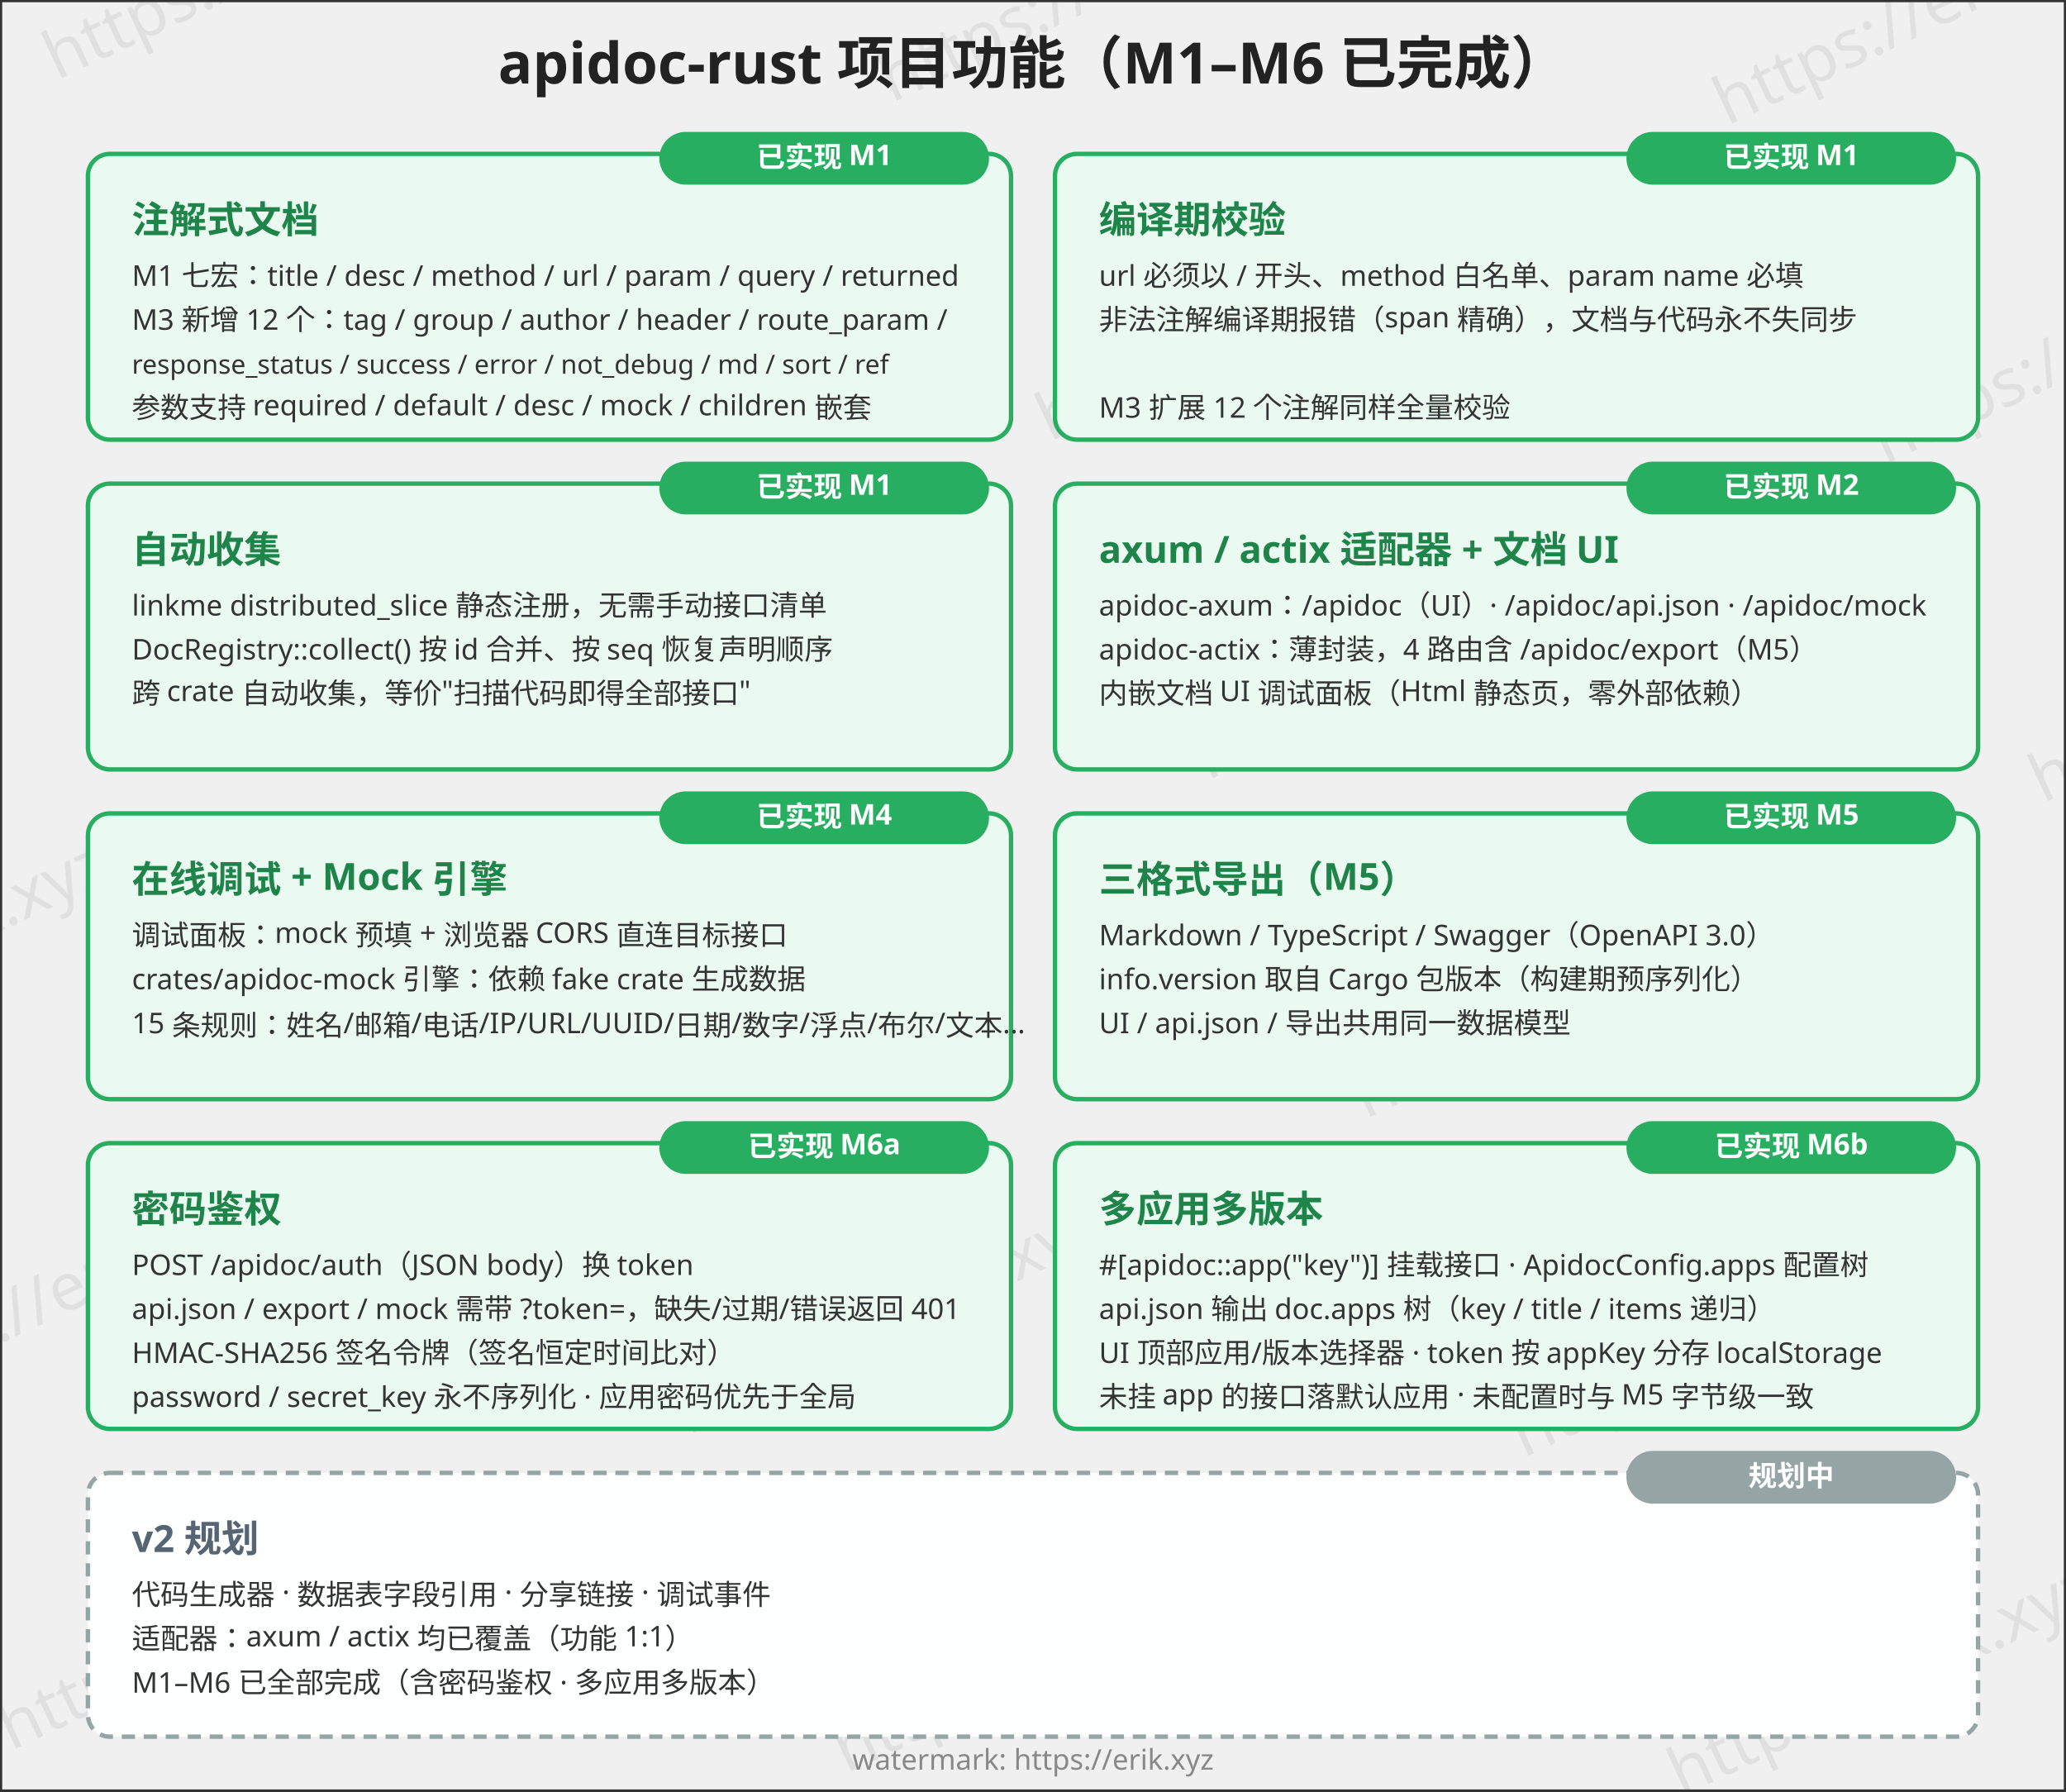
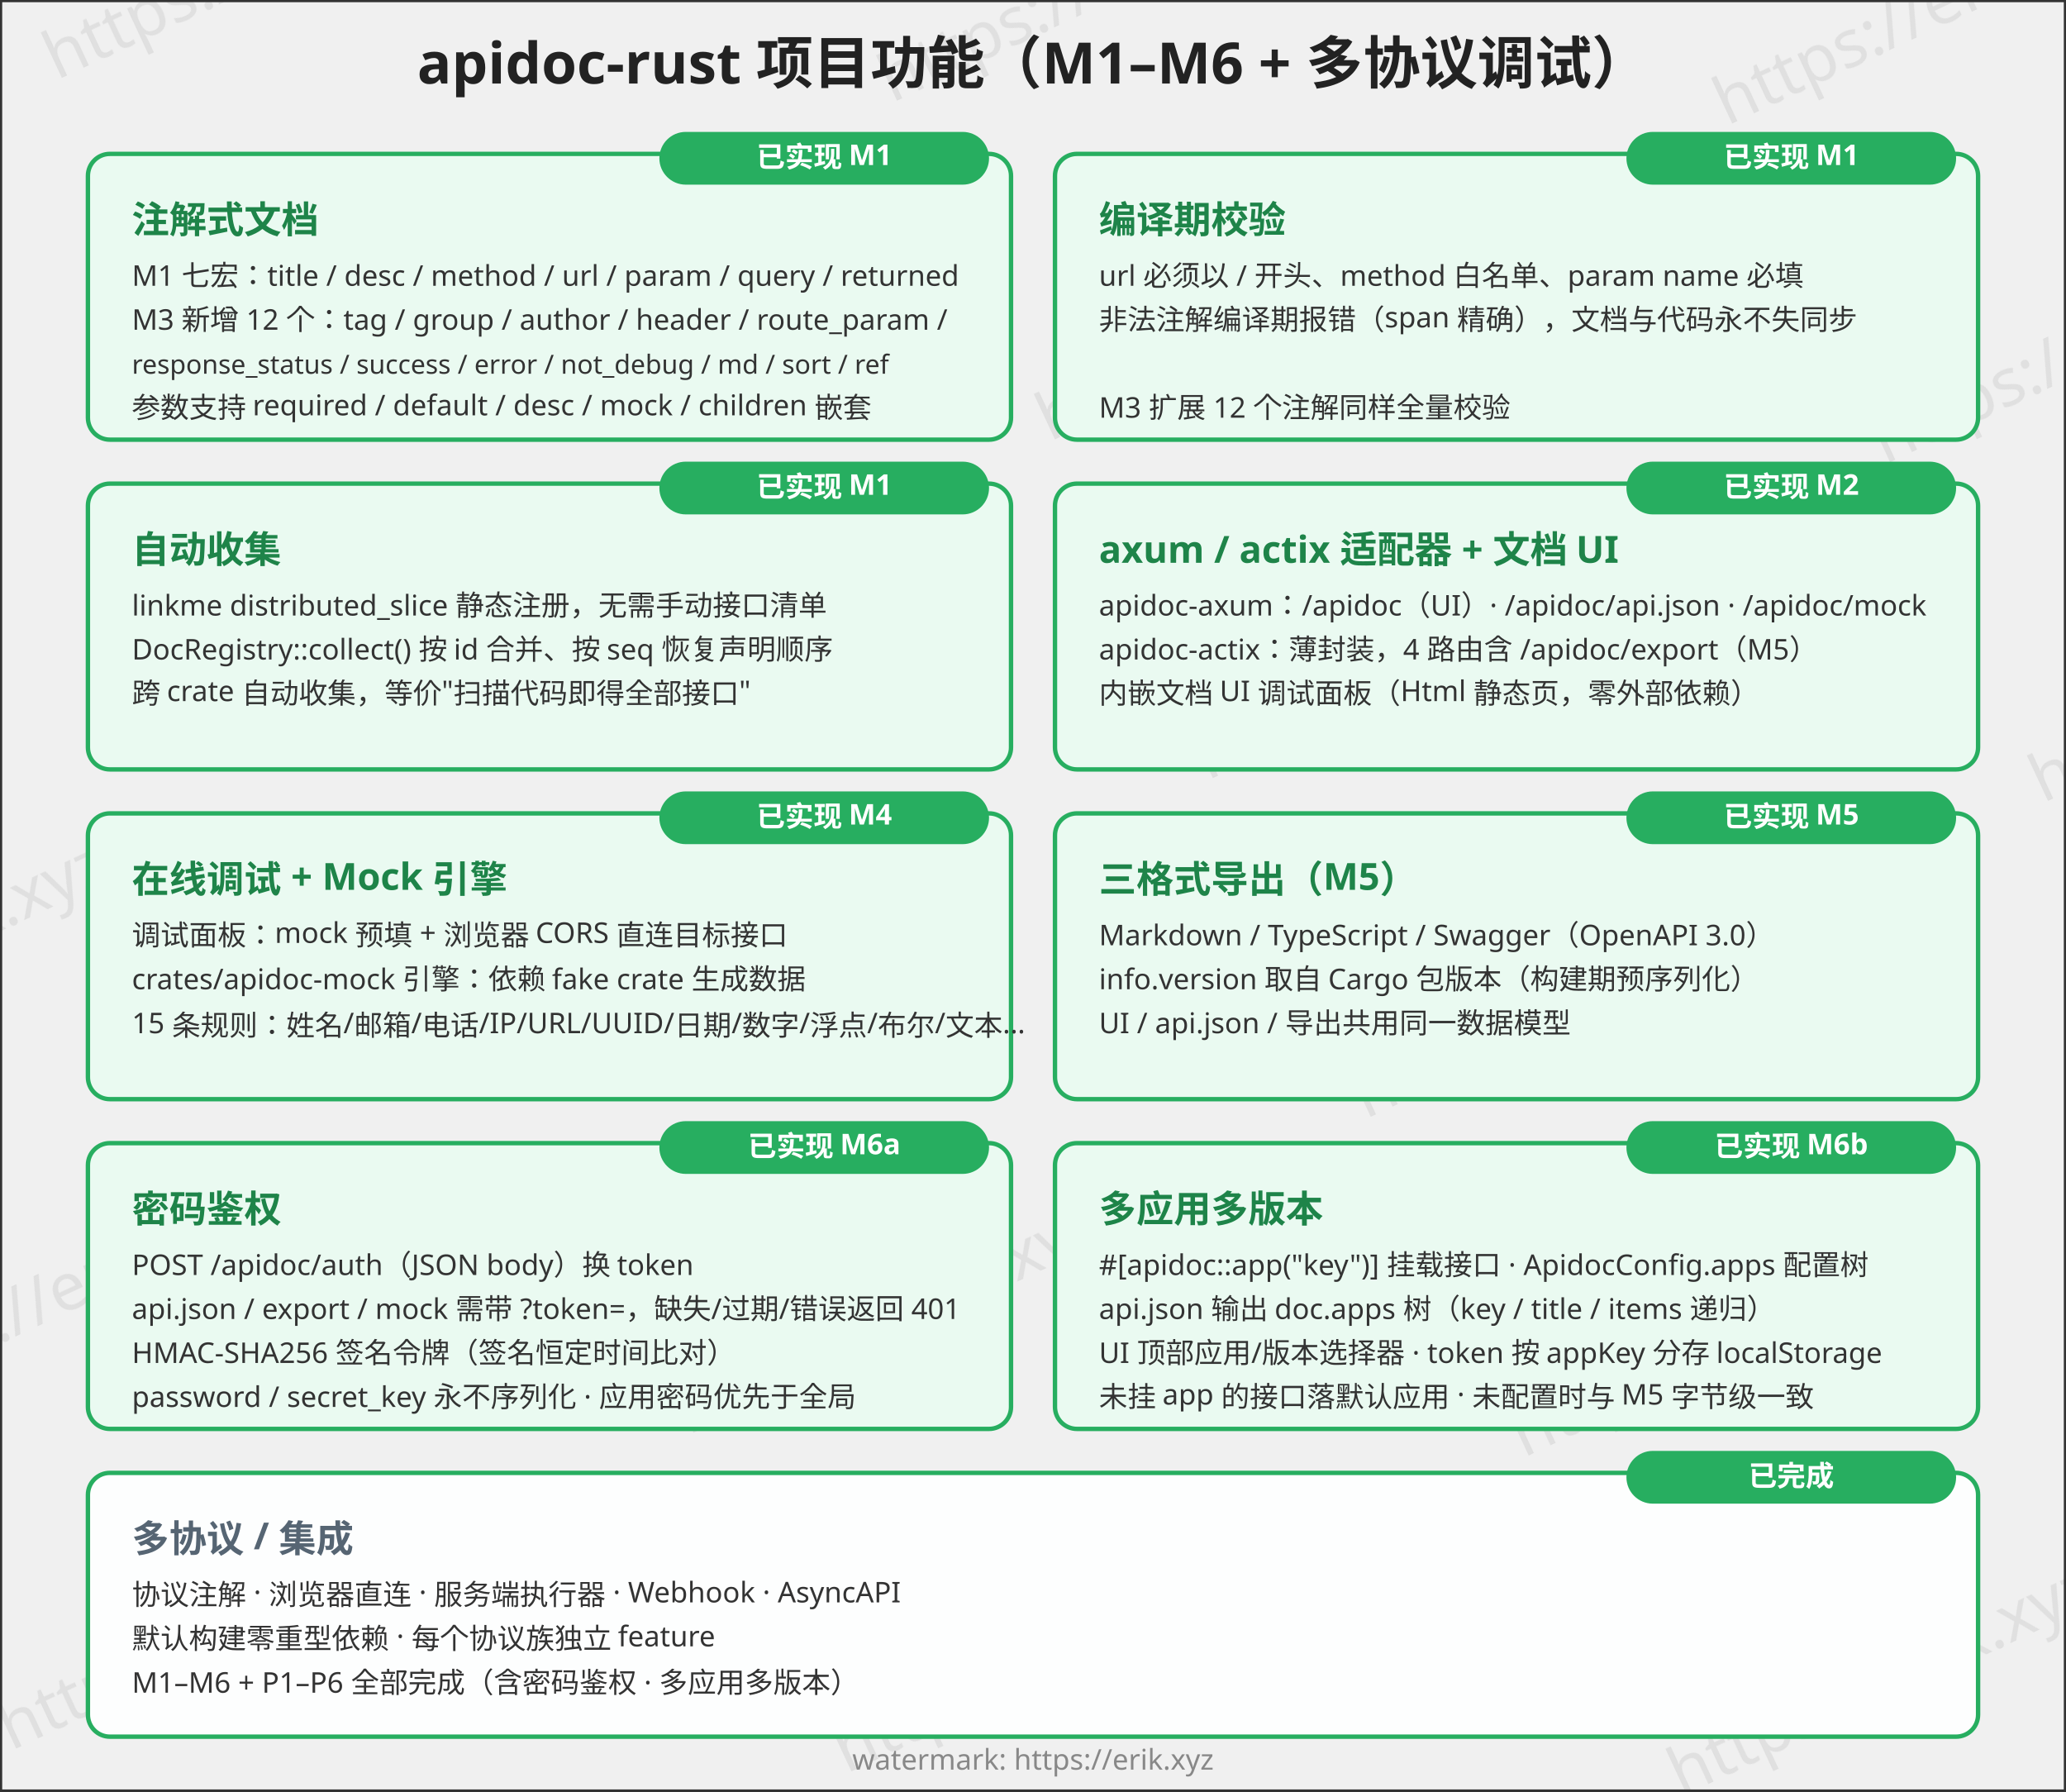
<svg xmlns="http://www.w3.org/2000/svg" viewBox="0 0 940 815" font-family="sans-serif">
  <defs>
    <pattern id="wm" width="340" height="170" patternUnits="userSpaceOnUse" patternTransform="rotate(-25)">
      <text x="8" y="44" font-size="30" fill="#888888" opacity="0.15">https://erik.xyz</text>
    </pattern>
  </defs>
  <rect width="940" height="815" fill="url(#wm)" />
  <rect x="0" y="0" width="940" height="815" fill="none" stroke="#333" stroke-width="2" />
-   <text x="470" y="38" text-anchor="middle" font-size="26" font-weight="bold" fill="#222">apidoc-rust 项目功能（M1–M6 已完成）</text>
+   <text x="470" y="38" text-anchor="middle" font-size="26" font-weight="bold" fill="#222">apidoc-rust 项目功能（M1–M6 + 多协议调试）</text>
  <rect x="40" y="70" width="420" height="130" rx="10" fill="#eafaf1" stroke="#27ae60" stroke-width="2" />
  <rect x="300" y="60" width="150" height="24" rx="12" fill="#27ae60" />
  <text x="375" y="76" text-anchor="middle" font-size="13" fill="#fff" font-weight="bold">已实现 M1</text>
  <text x="60" y="106" font-size="17" font-weight="bold" fill="#1e8449">注解式文档</text>
  <text x="60" y="130" font-size="13" fill="#333">M1 七宏：title / desc / method / url / param / query / returned</text>
  <text x="60" y="150" font-size="13" fill="#333">M3 新增 12 个：tag / group / author / header / route_param /</text>
  <text x="60" y="170" font-size="12" fill="#333">response_status / success / error / not_debug / md / sort / ref</text>
  <text x="60" y="190" font-size="13" fill="#333">参数支持 required / default / desc / mock / children 嵌套</text>
  <rect x="480" y="70" width="420" height="130" rx="10" fill="#eafaf1" stroke="#27ae60" stroke-width="2" />
  <rect x="740" y="60" width="150" height="24" rx="12" fill="#27ae60" />
  <text x="815" y="76" text-anchor="middle" font-size="13" fill="#fff" font-weight="bold">已实现 M1</text>
  <text x="500" y="106" font-size="17" font-weight="bold" fill="#1e8449">编译期校验</text>
  <text x="500" y="130" font-size="13" fill="#333">url 必须以 / 开头、method 白名单、param name 必填</text>
  <text x="500" y="150" font-size="13" fill="#333">非法注解编译期报错（span 精确），文档与代码永不失同步</text>
  <text x="500" y="190" font-size="13" fill="#333">M3 扩展 12 个注解同样全量校验</text>
  <rect x="40" y="220" width="420" height="130" rx="10" fill="#eafaf1" stroke="#27ae60" stroke-width="2" />
  <rect x="300" y="210" width="150" height="24" rx="12" fill="#27ae60" />
  <text x="375" y="226" text-anchor="middle" font-size="13" fill="#fff" font-weight="bold">已实现 M1</text>
  <text x="60" y="256" font-size="17" font-weight="bold" fill="#1e8449">自动收集</text>
  <text x="60" y="280" font-size="13" fill="#333">linkme distributed_slice 静态注册，无需手动接口清单</text>
  <text x="60" y="300" font-size="13" fill="#333">DocRegistry::collect() 按 id 合并、按 seq 恢复声明顺序</text>
  <text x="60" y="320" font-size="13" fill="#333">跨 crate 自动收集，等价"扫描代码即得全部接口"</text>
  <rect x="480" y="220" width="420" height="130" rx="10" fill="#eafaf1" stroke="#27ae60" stroke-width="2" />
  <rect x="740" y="210" width="150" height="24" rx="12" fill="#27ae60" />
  <text x="815" y="226" text-anchor="middle" font-size="13" fill="#fff" font-weight="bold">已实现 M2</text>
  <text x="500" y="256" font-size="17" font-weight="bold" fill="#1e8449">axum / actix 适配器 + 文档 UI</text>
  <text x="500" y="280" font-size="13" fill="#333">apidoc-axum：/apidoc（UI）· /apidoc/api.json · /apidoc/mock</text>
  <text x="500" y="300" font-size="13" fill="#333">apidoc-actix：薄封装，4 路由含 /apidoc/export（M5）</text>
  <text x="500" y="320" font-size="13" fill="#333">内嵌文档 UI 调试面板（Html 静态页，零外部依赖）</text>
  <rect x="40" y="370" width="420" height="130" rx="10" fill="#eafaf1" stroke="#27ae60" stroke-width="2" />
  <rect x="300" y="360" width="150" height="24" rx="12" fill="#27ae60" />
  <text x="375" y="376" text-anchor="middle" font-size="13" fill="#fff" font-weight="bold">已实现 M4</text>
  <text x="60" y="406" font-size="17" font-weight="bold" fill="#1e8449">在线调试 + Mock 引擎</text>
  <text x="60" y="430" font-size="13" fill="#333">调试面板：mock 预填 + 浏览器 CORS 直连目标接口</text>
  <text x="60" y="450" font-size="13" fill="#333">crates/apidoc-mock 引擎：依赖 fake crate 生成数据</text>
  <text x="60" y="470" font-size="13" fill="#333">15 条规则：姓名/邮箱/电话/IP/URL/UUID/日期/数字/浮点/布尔/文本…</text>
  <rect x="480" y="370" width="420" height="130" rx="10" fill="#eafaf1" stroke="#27ae60" stroke-width="2" />
  <rect x="740" y="360" width="150" height="24" rx="12" fill="#27ae60" />
  <text x="815" y="376" text-anchor="middle" font-size="13" fill="#fff" font-weight="bold">已实现 M5</text>
  <text x="500" y="406" font-size="17" font-weight="bold" fill="#1e8449">三格式导出（M5）</text>
  <text x="500" y="430" font-size="13" fill="#333">Markdown / TypeScript / Swagger（OpenAPI 3.0）</text>
  <text x="500" y="450" font-size="13" fill="#333">info.version 取自 Cargo 包版本（构建期预序列化）</text>
  <text x="500" y="470" font-size="13" fill="#333">UI / api.json / 导出共用同一数据模型</text>
  <rect x="40" y="520" width="420" height="130" rx="10" fill="#eafaf1" stroke="#27ae60" stroke-width="2" />
  <rect x="300" y="510" width="150" height="24" rx="12" fill="#27ae60" />
  <text x="375" y="526" text-anchor="middle" font-size="13" fill="#fff" font-weight="bold">已实现 M6a</text>
  <text x="60" y="556" font-size="17" font-weight="bold" fill="#1e8449">密码鉴权</text>
  <text x="60" y="580" font-size="13" fill="#333">POST /apidoc/auth（JSON body）换 token</text>
  <text x="60" y="600" font-size="13" fill="#333">api.json / export / mock 需带 ?token=，缺失/过期/错误返回 401</text>
  <text x="60" y="620" font-size="13" fill="#333">HMAC-SHA256 签名令牌（签名恒定时间比对）</text>
  <text x="60" y="640" font-size="13" fill="#333">password / secret_key 永不序列化 · 应用密码优先于全局</text>
  <rect x="480" y="520" width="420" height="130" rx="10" fill="#eafaf1" stroke="#27ae60" stroke-width="2" />
  <rect x="740" y="510" width="150" height="24" rx="12" fill="#27ae60" />
  <text x="815" y="526" text-anchor="middle" font-size="13" fill="#fff" font-weight="bold">已实现 M6b</text>
  <text x="500" y="556" font-size="17" font-weight="bold" fill="#1e8449">多应用多版本</text>
  <text x="500" y="580" font-size="13" fill="#333">#[apidoc::app("key")] 挂载接口 · ApidocConfig.apps 配置树</text>
  <text x="500" y="600" font-size="13" fill="#333">api.json 输出 doc.apps 树（key / title / items 递归）</text>
  <text x="500" y="620" font-size="13" fill="#333">UI 顶部应用/版本选择器 · token 按 appKey 分存 localStorage</text>
  <text x="500" y="640" font-size="13" fill="#333">未挂 app 的接口落默认应用 · 未配置时与 M5 字节级一致</text>
-   <rect x="40" y="670" width="860" height="120" rx="10" fill="#fdfefe" stroke="#95a5a6" stroke-width="2" stroke-dasharray="6 4" />
-   <rect x="740" y="660" width="150" height="24" rx="12" fill="#95a5a6" />
-   <text x="815" y="676" text-anchor="middle" font-size="13" fill="#fff" font-weight="bold">规划中</text>
-   <text x="60" y="706" font-size="17" font-weight="bold" fill="#566573">v2 规划</text>
-   <text x="60" y="730" font-size="13" fill="#333">代码生成器 · 数据表字段引用 · 分享链接 · 调试事件</text>
-   <text x="60" y="750" font-size="13" fill="#333">适配器：axum / actix 均已覆盖（功能 1:1）</text>
-   <text x="60" y="770" font-size="13" fill="#333">M1–M6 已全部完成（含密码鉴权 · 多应用多版本）</text>
+   <rect x="40" y="670" width="860" height="120" rx="10" fill="#fdfefe" stroke="#27ae60" stroke-width="2" />
+   <rect x="740" y="660" width="150" height="24" rx="12" fill="#27ae60" />
+   <text x="815" y="676" text-anchor="middle" font-size="13" fill="#fff" font-weight="bold">已完成</text>
+   <text x="60" y="706" font-size="17" font-weight="bold" fill="#566573">多协议 / 集成</text>
+   <text x="60" y="730" font-size="13" fill="#333">协议注解 · 浏览器直连 · 服务端执行器 · Webhook · AsyncAPI</text>
+   <text x="60" y="750" font-size="13" fill="#333">默认构建零重型依赖 · 每个协议族独立 feature</text>
+   <text x="60" y="770" font-size="13" fill="#333">M1–M6 + P1–P6 全部完成（含密码鉴权 · 多应用多版本）</text>
  <text x="470" y="805" text-anchor="middle" font-size="13" fill="#888">watermark: https://erik.xyz</text>
</svg>
